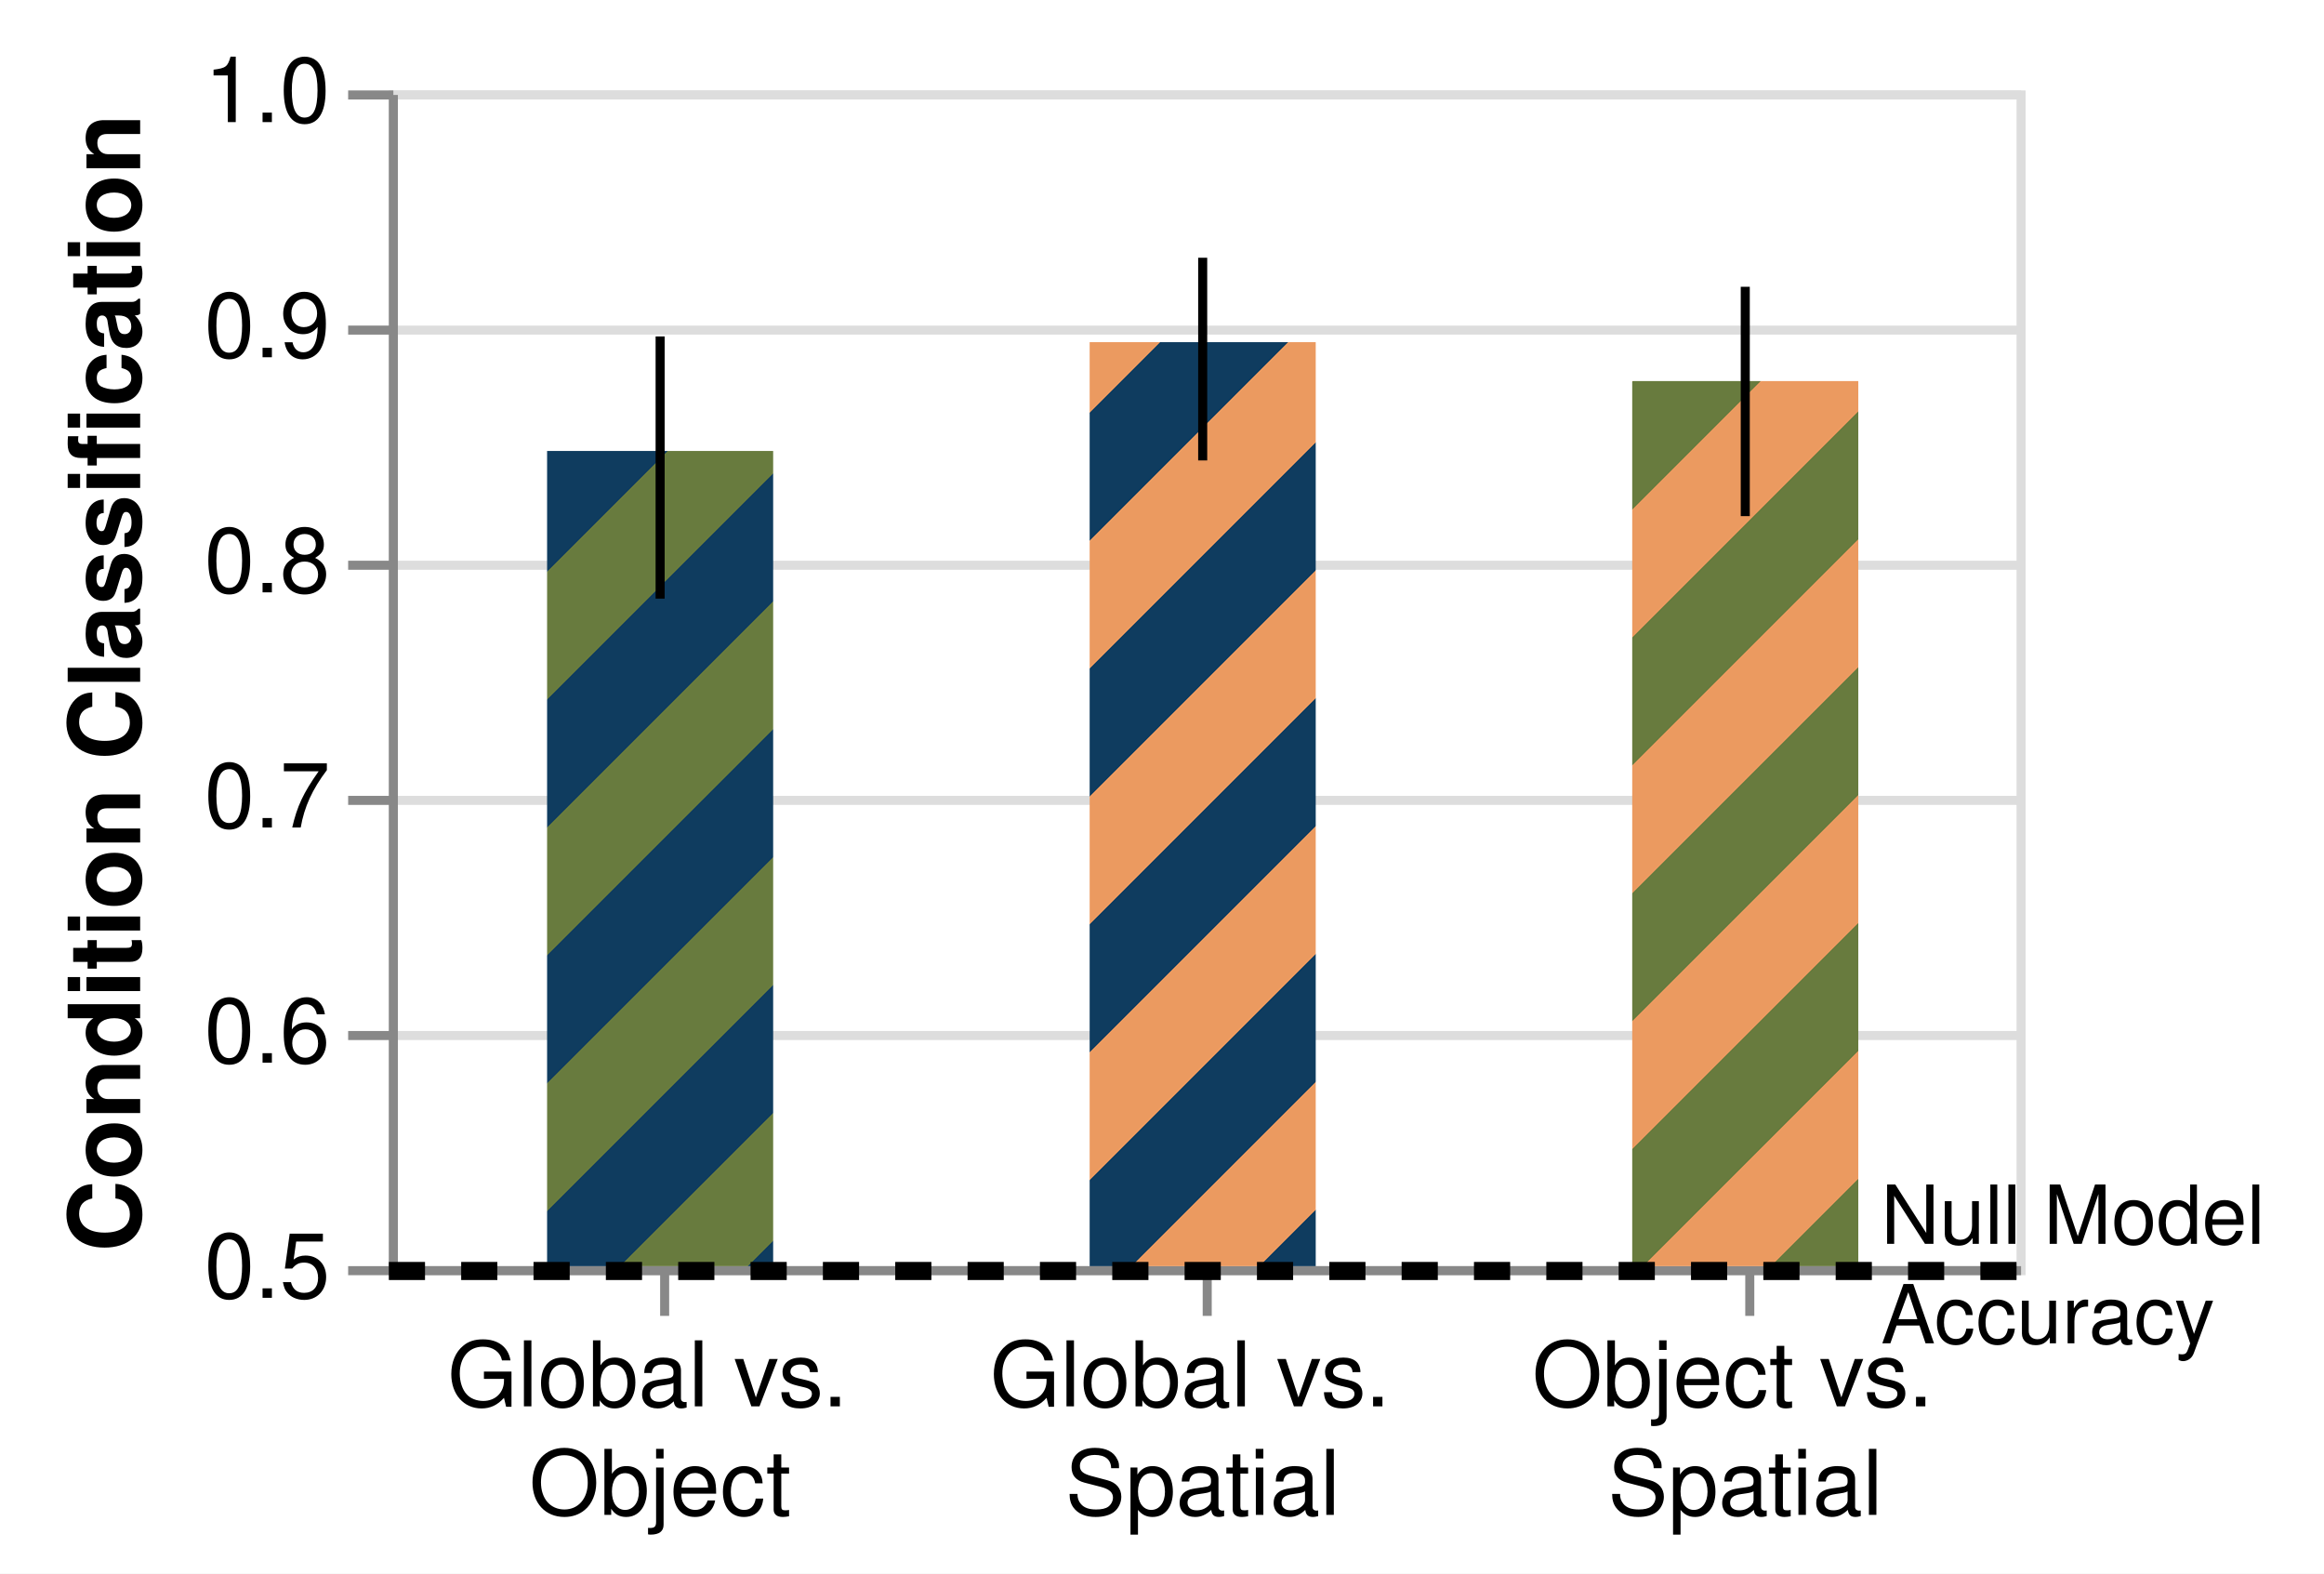
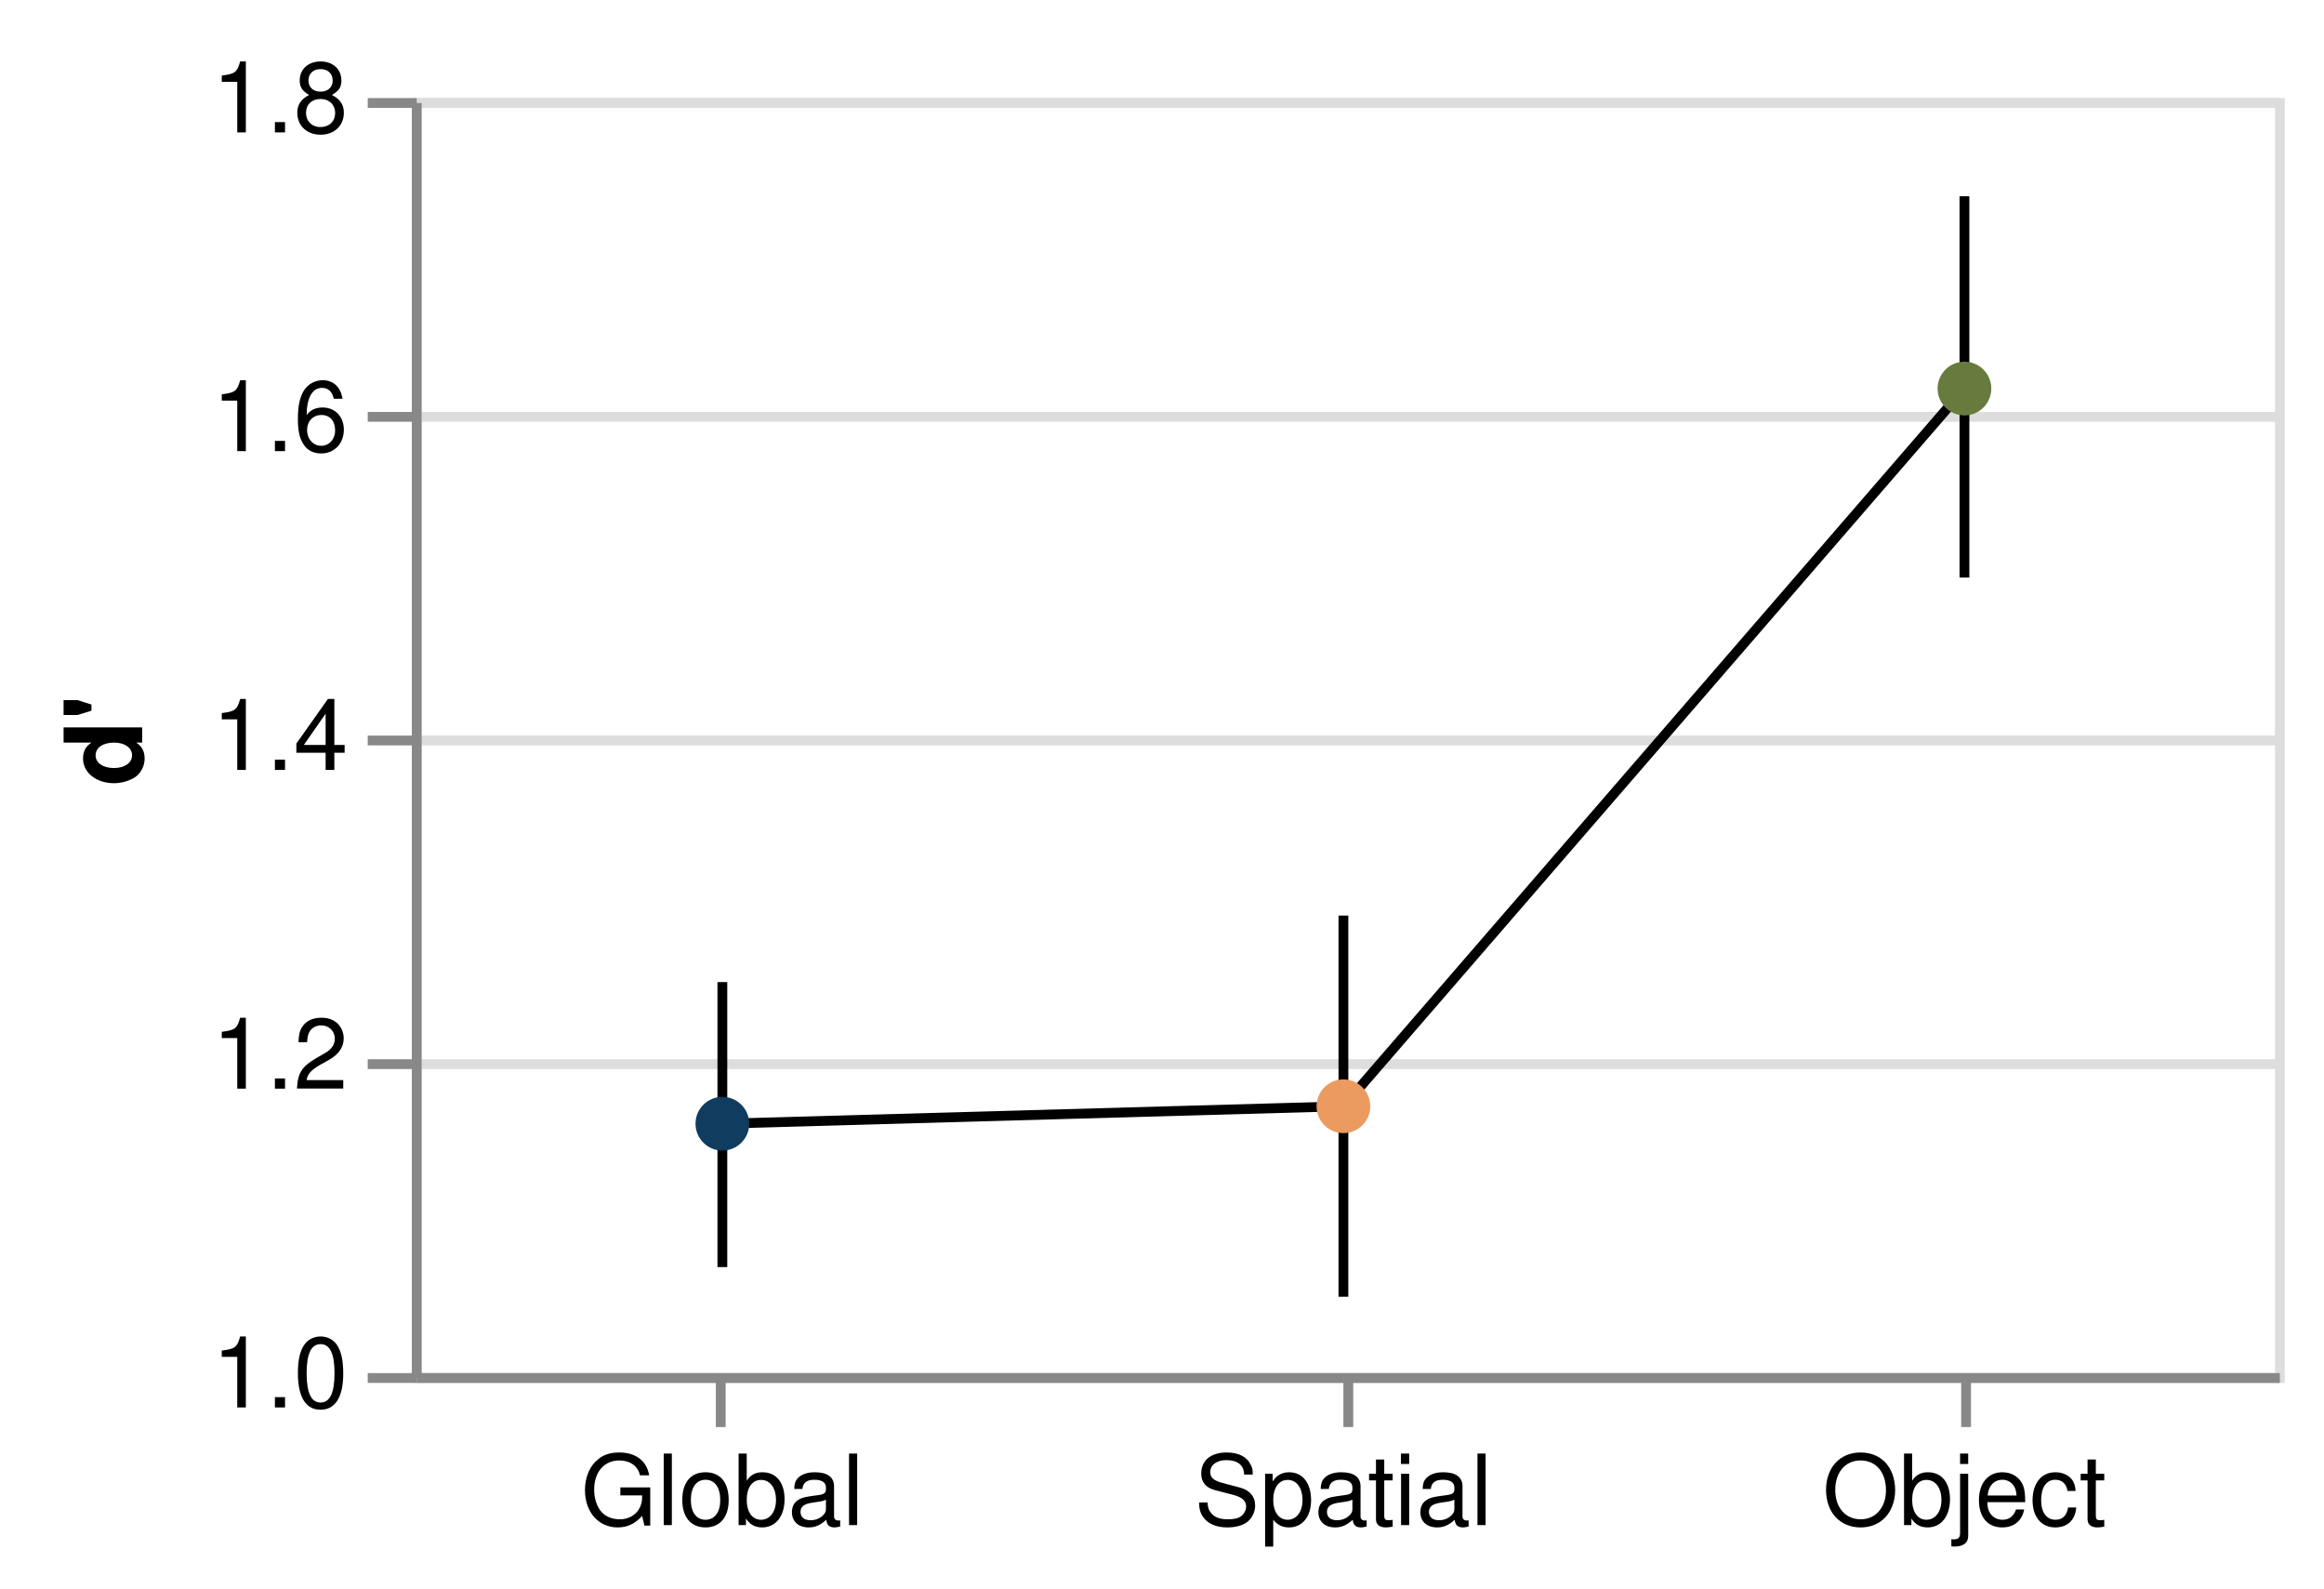
- <svg xmlns="http://www.w3.org/2000/svg" class="marks" width="257" height="174" viewBox="0 0 257 174" version="1.1">
-   <defs>
-     <pattern id="mix1_2" x="0" y="0" width="20" height="20" patternUnits="userSpaceOnUse" patternTransform="rotate(45)">
-       <rect x="0" y="0" width="10" height="20" style="stroke:none;         fill:#0F3C5F;" />
-       <rect x="10" y="0" width="10" height="20" style="stroke:none;         fill:#687B3E;" />
-     </pattern>
-     <pattern id="mix1_3" x="0" y="0" width="20" height="20" patternUnits="userSpaceOnUse" patternTransform="rotate(45)">
-       <rect x="0" y="0" width="10" height="20" style="stroke:none;         fill:#0F3C5F;" />
-       <rect x="10" y="0" width="10" height="20" style="stroke:none;         fill:#EB9A60;" />
-     </pattern>
-     <pattern id="mix2_3" x="0" y="0" width="20" height="20" patternUnits="userSpaceOnUse" patternTransform="rotate(45)">
-       <rect x="0" y="0" width="10" height="20" style="stroke:none;         fill:#687B3E;" />
-       <rect x="10" y="0" width="10" height="20" style="stroke:none;         fill:#EB9A60;" />
-     </pattern>
-   </defs>
-   <rect width="257" height="174" fill="white" />
-   <g fill="none" stroke-miterlimit="10" transform="translate(43,10)">
+ <svg xmlns="http://www.w3.org/2000/svg" class="marks" width="237" height="162" viewBox="0 0 237 162" version="1.1">
+   <rect width="237" height="162" fill="white" />
+   <g fill="none" stroke-miterlimit="10" transform="translate(42,10)">
    <g class="mark-group role-frame root" role="graphics-object" aria-roledescription="group mark container">
      <g transform="translate(0,0)">
-         <path class="background" aria-hidden="true" d="M0.5,0.5h180v130h-180Z" stroke="#ddd" />
+         <path class="background" aria-hidden="true" d="M0.5,0.5h190v130h-190Z" stroke="#ddd" />
        <g>
          <g class="mark-group role-axis" aria-hidden="true">
            <g transform="translate(0.5,0.5)">
              <path class="background" aria-hidden="true" d="M0,0h0v0h0Z" pointer-events="none" />
              <g>
                <g class="mark-rule role-axis-grid" pointer-events="none">
-                   <line transform="translate(0,130)" x2="180" y2="0" stroke="#ddd" stroke-width="1" opacity="1" />
-                   <line transform="translate(0,104)" x2="180" y2="0" stroke="#ddd" stroke-width="1" opacity="1" />
-                   <line transform="translate(0,78)" x2="180" y2="0" stroke="#ddd" stroke-width="1" opacity="1" />
-                   <line transform="translate(0,52)" x2="180" y2="0" stroke="#ddd" stroke-width="1" opacity="1" />
-                   <line transform="translate(0,26)" x2="180" y2="0" stroke="#ddd" stroke-width="1" opacity="1" />
-                   <line transform="translate(0,0)" x2="180" y2="0" stroke="#ddd" stroke-width="1" opacity="1" />
+                   <line transform="translate(0,130)" x2="190" y2="0" stroke="#ddd" stroke-width="1" opacity="1" />
+                   <line transform="translate(0,98)" x2="190" y2="0" stroke="#ddd" stroke-width="1" opacity="1" />
+                   <line transform="translate(0,65)" x2="190" y2="0" stroke="#ddd" stroke-width="1" opacity="1" />
+                   <line transform="translate(0,32)" x2="190" y2="0" stroke="#ddd" stroke-width="1" opacity="1" />
+                   <line transform="translate(0,0)" x2="190" y2="0" stroke="#ddd" stroke-width="1" opacity="1" />
                </g>
              </g>
              <path class="foreground" aria-hidden="true" d="" pointer-events="none" display="none" />
            </g>
          </g>
-           <g class="mark-group role-axis" role="graphics-symbol" aria-roledescription="axis" aria-label="X-axis for a discrete scale with 3 values: Global vs.  Object, Global vs.  Spatial, Object vs.  Spatial">
+           <g class="mark-group role-axis" role="graphics-symbol" aria-roledescription="axis" aria-label="X-axis for a discrete scale with 3 values: global, spatial, object">
            <g transform="translate(0.5,130.5)">
              <path class="background" aria-hidden="true" d="M0,0h0v0h0Z" pointer-events="none" />
              <g>
                <g class="mark-rule role-axis-tick" pointer-events="none">
-                   <line transform="translate(30,0)" x2="0" y2="5" stroke="#888" stroke-width="1" opacity="1" />
-                   <line transform="translate(90,0)" x2="0" y2="5" stroke="#888" stroke-width="1" opacity="1" />
-                   <line transform="translate(150,0)" x2="0" y2="5" stroke="#888" stroke-width="1" opacity="1" />
+                   <line transform="translate(31,0)" x2="0" y2="5" stroke="#888" stroke-width="1" opacity="1" />
+                   <line transform="translate(95,0)" x2="0" y2="5" stroke="#888" stroke-width="1" opacity="1" />
+                   <line transform="translate(158,0)" x2="0" y2="5" stroke="#888" stroke-width="1" opacity="1" />
                </g>
                <g class="mark-text role-axis-label" pointer-events="none">
-                   <text text-anchor="middle" transform="translate(29.5,15)" font-family="Helvetica" font-size="10px" fill="#000" opacity="1">
-                     <tspan>Global vs.</tspan>
-                     <tspan x="0" dy="12">Object</tspan>
-                   </text>
-                   <text text-anchor="middle" transform="translate(89.5,15)" font-family="Helvetica" font-size="10px" fill="#000" opacity="1">
-                     <tspan>Global vs.</tspan>
-                     <tspan x="0" dy="12">Spatial</tspan>
-                   </text>
-                   <text text-anchor="middle" transform="translate(149.5,15)" font-family="Helvetica" font-size="10px" fill="#000" opacity="1">
-                     <tspan>Object vs.</tspan>
-                     <tspan x="0" dy="12">Spatial</tspan>
-                   </text>
+                   <text text-anchor="middle" transform="translate(31.16667,15)" font-family="Helvetica" font-size="10px" fill="#000" opacity="1">Global</text>
+                   <text text-anchor="middle" transform="translate(94.5,15)" font-family="Helvetica" font-size="10px" fill="#000" opacity="1">Spatial</text>
+                   <text text-anchor="middle" transform="translate(157.8333,15)" font-family="Helvetica" font-size="10px" fill="#000" opacity="1">Object</text>
                </g>
                <g class="mark-rule role-axis-domain" pointer-events="none">
-                   <line transform="translate(0,0)" x2="180" y2="0" stroke="#888" stroke-width="1" opacity="1" />
+                   <line transform="translate(0,0)" x2="190" y2="0" stroke="#888" stroke-width="1" opacity="1" />
                </g>
              </g>
              <path class="foreground" aria-hidden="true" d="" pointer-events="none" display="none" />
            </g>
          </g>
-           <g class="mark-group role-axis" role="graphics-symbol" aria-roledescription="axis" aria-label="Y-axis titled 'Condition Classification' for a linear scale with values from 0.5 to 1.0">
+           <g class="mark-group role-axis" role="graphics-symbol" aria-roledescription="axis" aria-label="Y-axis titled 'd'' for a linear scale with values from 1.0 to 1.8">
            <g transform="translate(0.5,0.5)">
              <path class="background" aria-hidden="true" d="M0,0h0v0h0Z" pointer-events="none" />
              <g>
                <g class="mark-rule role-axis-tick" pointer-events="none">
                  <line transform="translate(0,130)" x2="-5" y2="0" stroke="#888" stroke-width="1" opacity="1" />
-                   <line transform="translate(0,104)" x2="-5" y2="0" stroke="#888" stroke-width="1" opacity="1" />
-                   <line transform="translate(0,78)" x2="-5" y2="0" stroke="#888" stroke-width="1" opacity="1" />
-                   <line transform="translate(0,52)" x2="-5" y2="0" stroke="#888" stroke-width="1" opacity="1" />
-                   <line transform="translate(0,26)" x2="-5" y2="0" stroke="#888" stroke-width="1" opacity="1" />
+                   <line transform="translate(0,98)" x2="-5" y2="0" stroke="#888" stroke-width="1" opacity="1" />
+                   <line transform="translate(0,65)" x2="-5" y2="0" stroke="#888" stroke-width="1" opacity="1" />
+                   <line transform="translate(0,32)" x2="-5" y2="0" stroke="#888" stroke-width="1" opacity="1" />
                  <line transform="translate(0,0)" x2="-5" y2="0" stroke="#888" stroke-width="1" opacity="1" />
                </g>
                <g class="mark-text role-axis-label" pointer-events="none">
-                   <text text-anchor="end" transform="translate(-7,133)" font-family="Helvetica" font-size="10px" fill="#000" opacity="1">0.5</text>
-                   <text text-anchor="end" transform="translate(-7,107)" font-family="Helvetica" font-size="10px" fill="#000" opacity="1">0.6</text>
-                   <text text-anchor="end" transform="translate(-7,81)" font-family="Helvetica" font-size="10px" fill="#000" opacity="1">0.7</text>
-                   <text text-anchor="end" transform="translate(-7,55)" font-family="Helvetica" font-size="10px" fill="#000" opacity="1">0.8</text>
-                   <text text-anchor="end" transform="translate(-7,29)" font-family="Helvetica" font-size="10px" fill="#000" opacity="1">0.9</text>
-                   <text text-anchor="end" transform="translate(-7,3)" font-family="Helvetica" font-size="10px" fill="#000" opacity="1">1.0</text>
+                   <text text-anchor="end" transform="translate(-7,133)" font-family="Helvetica" font-size="10px" fill="#000" opacity="1">1.0</text>
+                   <text text-anchor="end" transform="translate(-7,100.5)" font-family="Helvetica" font-size="10px" fill="#000" opacity="1">1.2</text>
+                   <text text-anchor="end" transform="translate(-7,68)" font-family="Helvetica" font-size="10px" fill="#000" opacity="1">1.4</text>
+                   <text text-anchor="end" transform="translate(-7,35.5)" font-family="Helvetica" font-size="10px" fill="#000" opacity="1">1.6</text>
+                   <text text-anchor="end" transform="translate(-7,3)" font-family="Helvetica" font-size="10px" fill="#000" opacity="1">1.8</text>
                </g>
                <g class="mark-rule role-axis-domain" pointer-events="none">
                  <line transform="translate(0,130)" x2="0" y2="-130" stroke="#888" stroke-width="1" opacity="1" />
                </g>
                <g class="mark-text role-axis-title" pointer-events="none">
-                   <text text-anchor="middle" transform="translate(-26,65) rotate(-90) translate(0,-2)" font-family="Helvetica" font-size="11px" font-weight="bold" fill="#000" opacity="1">Condition Classification</text>
+                   <text text-anchor="middle" transform="translate(-26,65) rotate(-90) translate(0,-2)" font-family="Helvetica" font-size="11px" font-weight="bold" fill="#000" opacity="1">d'</text>
                </g>
              </g>
              <path class="foreground" aria-hidden="true" d="" pointer-events="none" display="none" />
            </g>
          </g>
-           <g class="mark-rect role-mark layer_0_layer_0_marks" role="graphics-object" aria-roledescription="rect mark container">
-             <path aria-label=": Global vs.  Object; compname: Global vs.  Object; Condition Classification: 0.846677678218" role="graphics-symbol" aria-roledescription="bar" d="M17.5,39.864h25v90.136h-25Z" fill="url(#mix1_2)" />
-             <path aria-label=": Global vs.  Spatial; compname: Global vs.  Spatial; Condition Classification: 0.892944392763" role="graphics-symbol" aria-roledescription="bar" d="M77.5,27.834h25v102.166h-25Z" fill="url(#mix1_3)" />
-             <path aria-label=": Object vs.  Spatial; compname: Object vs.  Spatial; Condition Classification: 0.8764009778" role="graphics-symbol" aria-roledescription="bar" d="M137.5,32.136h25v97.864h-25Z" fill="url(#mix2_3)" />
+           <g class="mark-line role-mark layer_0_marks" role="graphics-object" aria-roledescription="line mark container">
+             <path aria-label=": global; d': 1.15647436474" role="graphics-symbol" aria-roledescription="line mark" d="M31.667,104.573L95,102.795L158.333,29.616" stroke="black" stroke-width="1" />
          </g>
-           <g class="mark-rule role-mark layer_0_layer_1_marks" role="graphics-object" aria-roledescription="rule mark container">
-             <line aria-label=": Global vs.  Object; upper: 0.895387853263; Condition Classification: 0.783878027288" role="graphics-symbol" aria-roledescription="rule mark" transform="translate(30,56.19171)" x2="0" y2="-28.993" stroke="black" />
-             <line aria-label=": Global vs.  Spatial; upper: 0.928846453123; Condition Classification: 0.842648895377" role="graphics-symbol" aria-roledescription="rule mark" transform="translate(90,40.91129)" x2="0" y2="-22.411" stroke="black" />
-             <line aria-label=": Object vs.  Spatial; upper: 0.916498711556; Condition Classification: 0.818962630539" role="graphics-symbol" aria-roledescription="rule mark" transform="translate(150,47.06972)" x2="0" y2="-25.359" stroke="black" />
+           <g class="mark-rule role-mark layer_1_marks" role="graphics-object" aria-roledescription="rule mark container">
+             <line aria-label=": 1.06652252979; upper: 1.2453357991" role="graphics-symbol" aria-roledescription="rule mark" transform="translate(31.66667,119.1901)" x2="0" y2="-29.057" stroke="black" />
+             <line aria-label=": 1.04790493573; upper: 1.28706879834" role="graphics-symbol" aria-roledescription="rule mark" transform="translate(95,122.2154)" x2="0" y2="-38.864" stroke="black" />
+             <line aria-label=": 1.4991519891; upper: 1.73839077003" role="graphics-symbol" aria-roledescription="rule mark" transform="translate(158.3333,48.8878)" x2="0" y2="-38.876" stroke="black" />
          </g>
-           <g class="mark-rule role-mark layer_1_layer_0_marks" role="graphics-symbol" aria-roledescription="rule mark container">
-             <line transform="translate(180,130.5353)" x2="-180" y2="0" stroke="black" stroke-width="2" stroke-dasharray="4,4" />
-           </g>
-           <g class="mark-text role-mark layer_1_layer_1_marks" role="graphics-object" aria-roledescription="text mark container">
-             <text text-anchor="start" transform="translate(165,127.5353)" font-family="Helvetica" font-size="9px" fill="black">
-               <tspan>Null Model</tspan>
-               <tspan x="0" dy="11">Accuracy</tspan>
-             </text>
+           <g class="mark-symbol role-mark layer_2_marks" role="graphics-object" aria-roledescription="symbol mark container">
+             <path aria-label=": global; Mean of value: 1.15647436474; condition: global" role="graphics-symbol" aria-roledescription="point" transform="translate(31.66667,104.5729)" d="M2.739,0A2.739,2.739,0,1,1,-2.739,0A2.739,2.739,0,1,1,2.739,0" fill="#0F3C5F" stroke-width="2" />
+             <path aria-label=": spatial; Mean of value: 1.16741417746; condition: spatial" role="graphics-symbol" aria-roledescription="point" transform="translate(95,102.7952)" d="M2.739,0A2.739,2.739,0,1,1,-2.739,0A2.739,2.739,0,1,1,2.739,0" fill="#EB9A60" stroke-width="2" />
+             <path aria-label=": object; Mean of value: 1.61775048378; condition: object" role="graphics-symbol" aria-roledescription="point" transform="translate(158.3333,29.61555)" d="M2.739,0A2.739,2.739,0,1,1,-2.739,0A2.739,2.739,0,1,1,2.739,0" fill="#687B3E" stroke-width="2" />
          </g>
        </g>
        <path class="foreground" aria-hidden="true" d="" display="none" />
      </g>
    </g>
  </g>
</svg>
